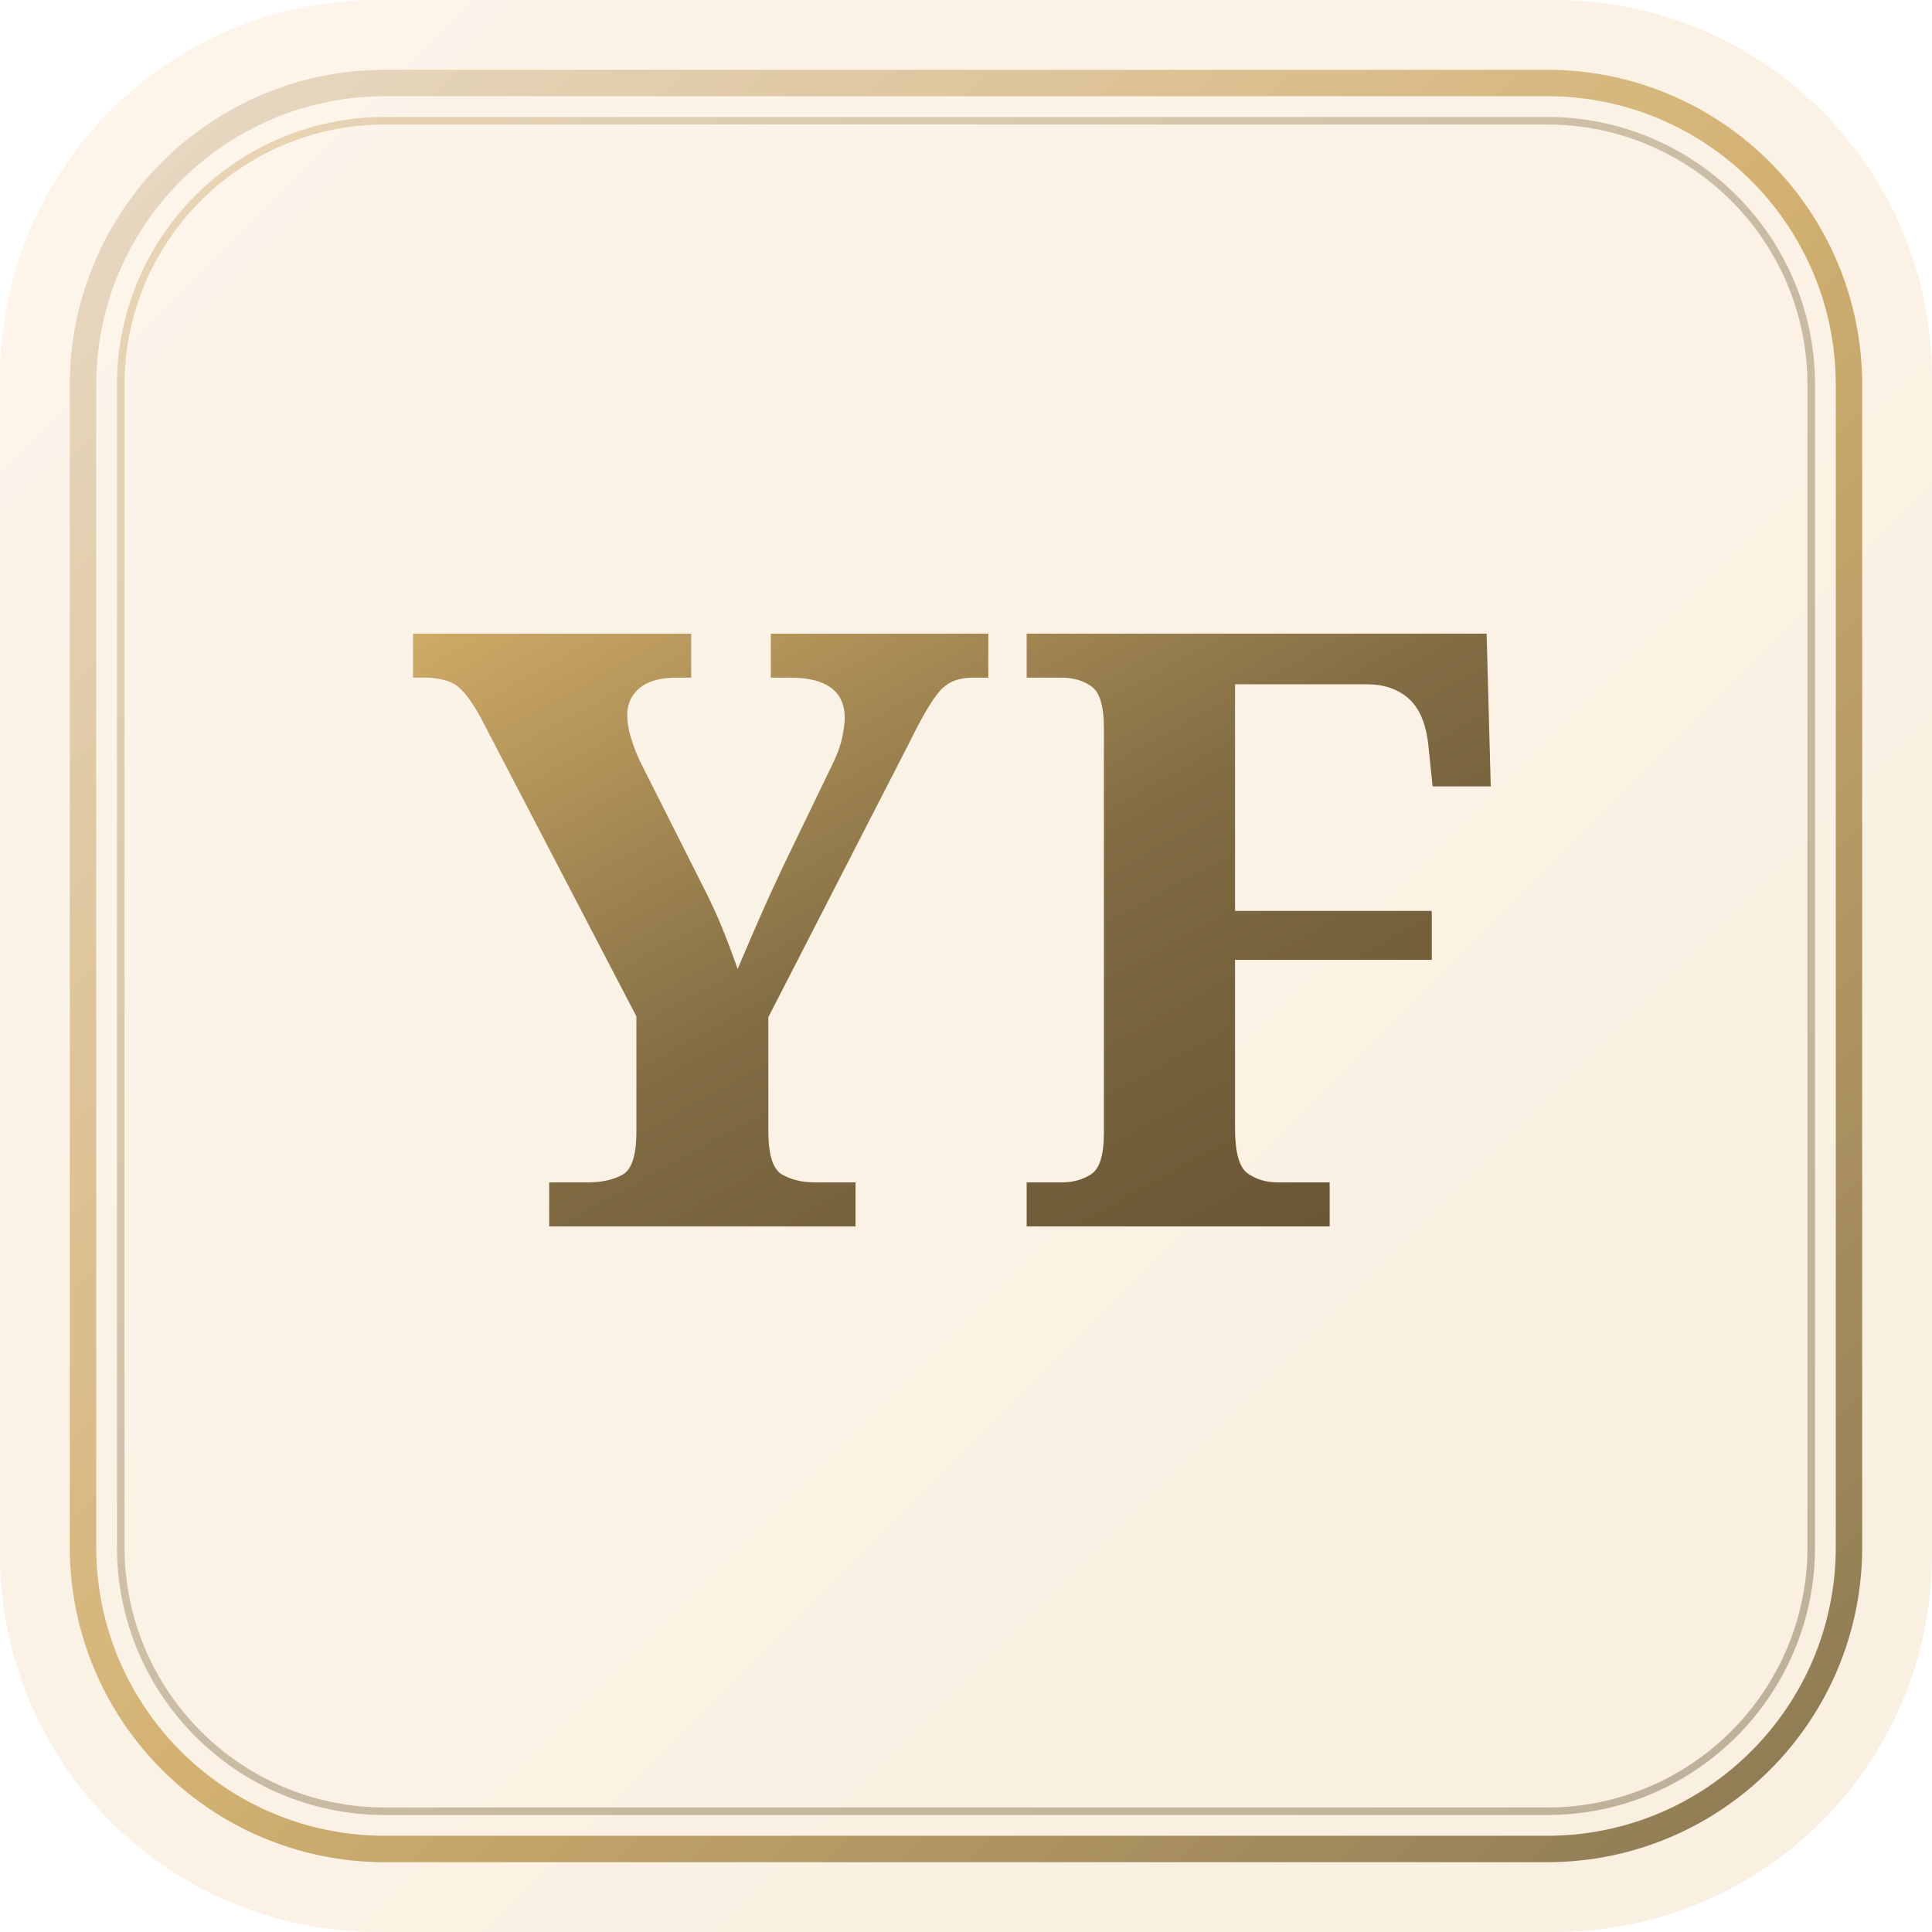
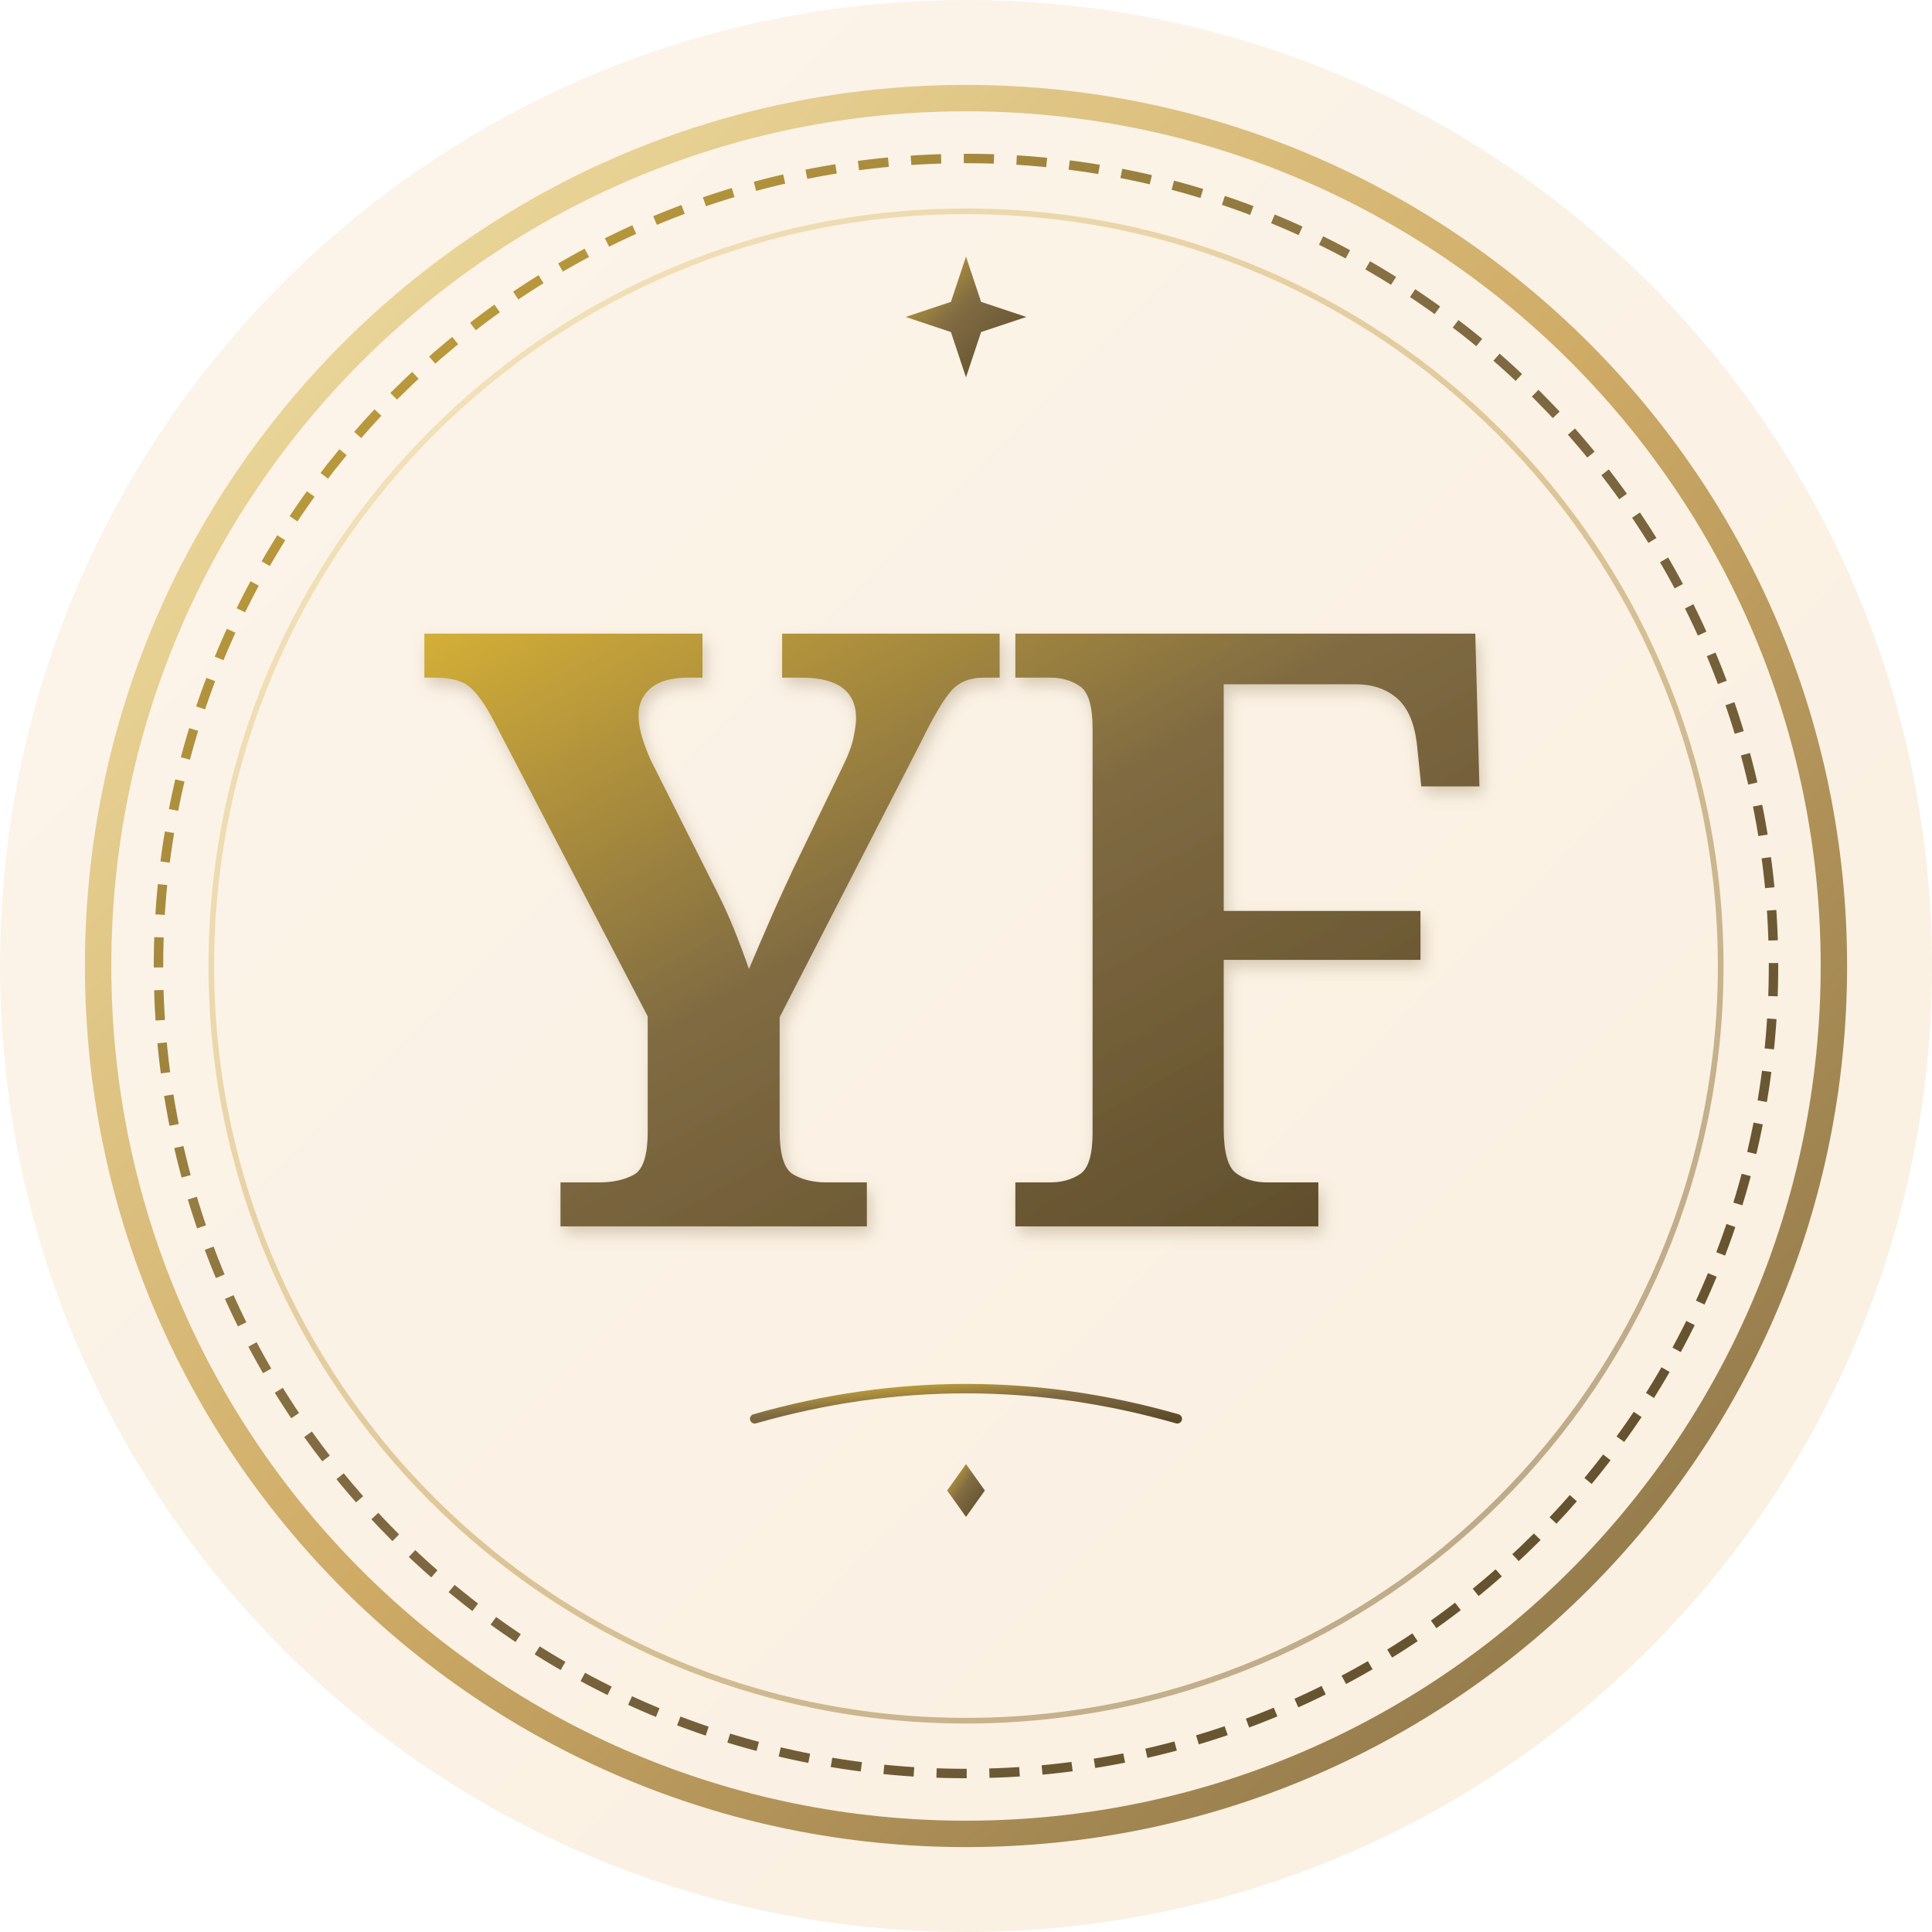
<svg xmlns="http://www.w3.org/2000/svg" viewBox="0 0 512 512" width="512" height="512">
  <defs>
    <linearGradient id="bgGrad" x1="0%" y1="0%" x2="100%" y2="100%">
      <stop offset="0%" stop-color="#FDF4EB" />
      <stop offset="100%" stop-color="#F9F0E0" />
    </linearGradient>
    <linearGradient id="goldGrad" x1="0%" y1="0%" x2="100%" y2="100%">
-       <stop offset="0%" stop-color="#CFAB66" />
-       <stop offset="50%" stop-color="#806B43" />
-       <stop offset="100%" stop-color="#655230" />
+       <stop offset="0%" stop-color="#D4AF37" />
+       <stop offset="45%" stop-color="#806B43" />
+       <stop offset="100%" stop-color="#5B4A28" />
    </linearGradient>
-     <linearGradient id="borderGrad" x1="0%" y1="0%" x2="100%" y2="100%">
-       <stop offset="0%" stop-color="#E6D7C3" />
+     <linearGradient id="goldBrightGrad" x1="0%" y1="0%" x2="100%" y2="100%">
+       <stop offset="0%" stop-color="#F3E5AB" />
      <stop offset="50%" stop-color="#CFAB66" />
      <stop offset="100%" stop-color="#806B43" />
    </linearGradient>
+     <filter id="glow" x="-10%" y="-10%" width="120%" height="120%">
+       <feDropShadow dx="1" dy="2" stdDeviation="2" flood-color="#806B43" flood-opacity="0.3" />
+     </filter>
  </defs>
-   <rect width="512" height="512" rx="100" fill="url(#bgGrad)" />
-   <rect x="22" y="22" width="468" height="468" rx="80" fill="none" stroke="url(#borderGrad)" stroke-width="7" opacity="0.9" />
-   <rect x="32" y="32" width="448" height="448" rx="70" fill="none" stroke="url(#goldGrad)" stroke-width="2" opacity="0.4" />
-   <text x="256" y="325" font-family="'Great Vibes', 'Pinyon Script', 'Cinzel', serif" font-size="220" font-weight="bold" fill="url(#goldGrad)" text-anchor="middle" letter-spacing="4">YF</text>
+   <circle cx="256" cy="256" r="256" fill="url(#bgGrad)" />
+   <circle cx="256" cy="256" r="230" fill="none" stroke="url(#goldBrightGrad)" stroke-width="7" />
+   <circle cx="256" cy="256" r="214" fill="none" stroke="url(#goldGrad)" stroke-width="2.5" stroke-dasharray="8 6" />
+   <circle cx="256" cy="256" r="200" fill="none" stroke="url(#goldBrightGrad)" stroke-width="1.5" opacity="0.6" />
+   <path d="M 256 68 L 260 80 L 272 84 L 260 88 L 256 100 L 252 88 L 240 84 L 252 80 Z" fill="url(#goldGrad)" />
+   <text x="256" y="325" font-family="'Pinyon Script', 'Great Vibes', 'Cinzel', 'Playfair Display', serif" font-size="220" font-weight="bold" fill="url(#goldGrad)" text-anchor="middle" letter-spacing="-2" filter="url(#glow)">YF</text>
+   <path d="M 200 376 Q 256 360 312 376" stroke="url(#goldGrad)" stroke-width="2.5" fill="none" stroke-linecap="round" />
+   <polygon points="256,388 261,395 256,402 251,395" fill="url(#goldGrad)" />
</svg>
